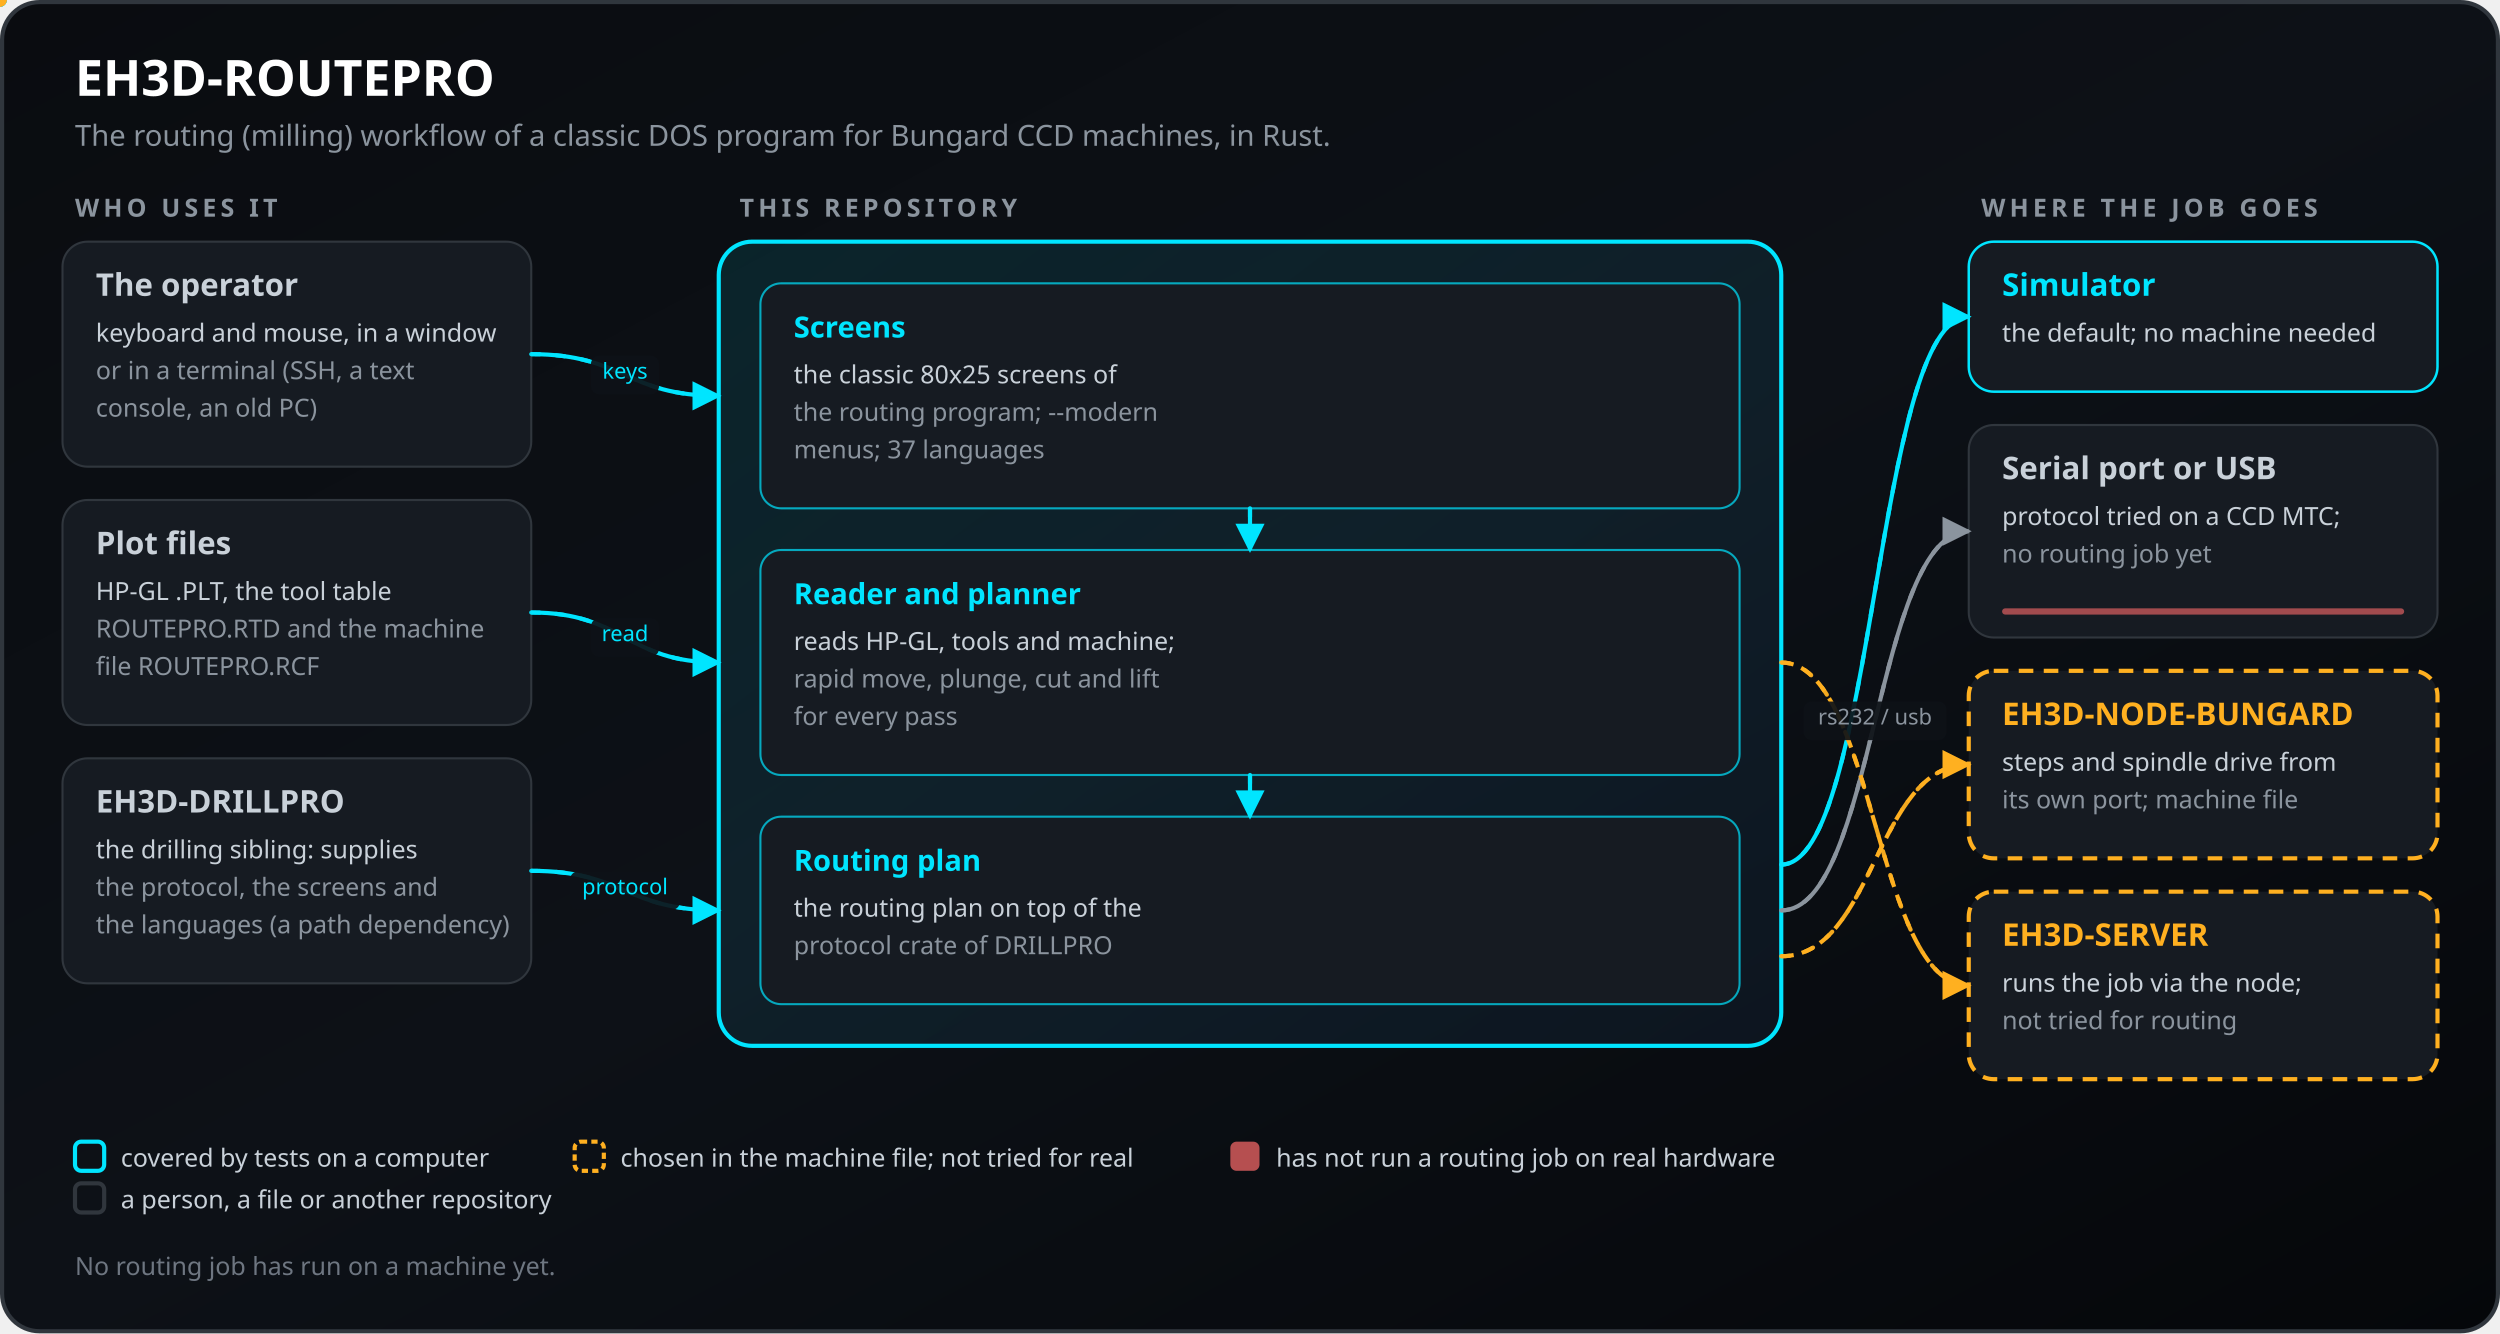
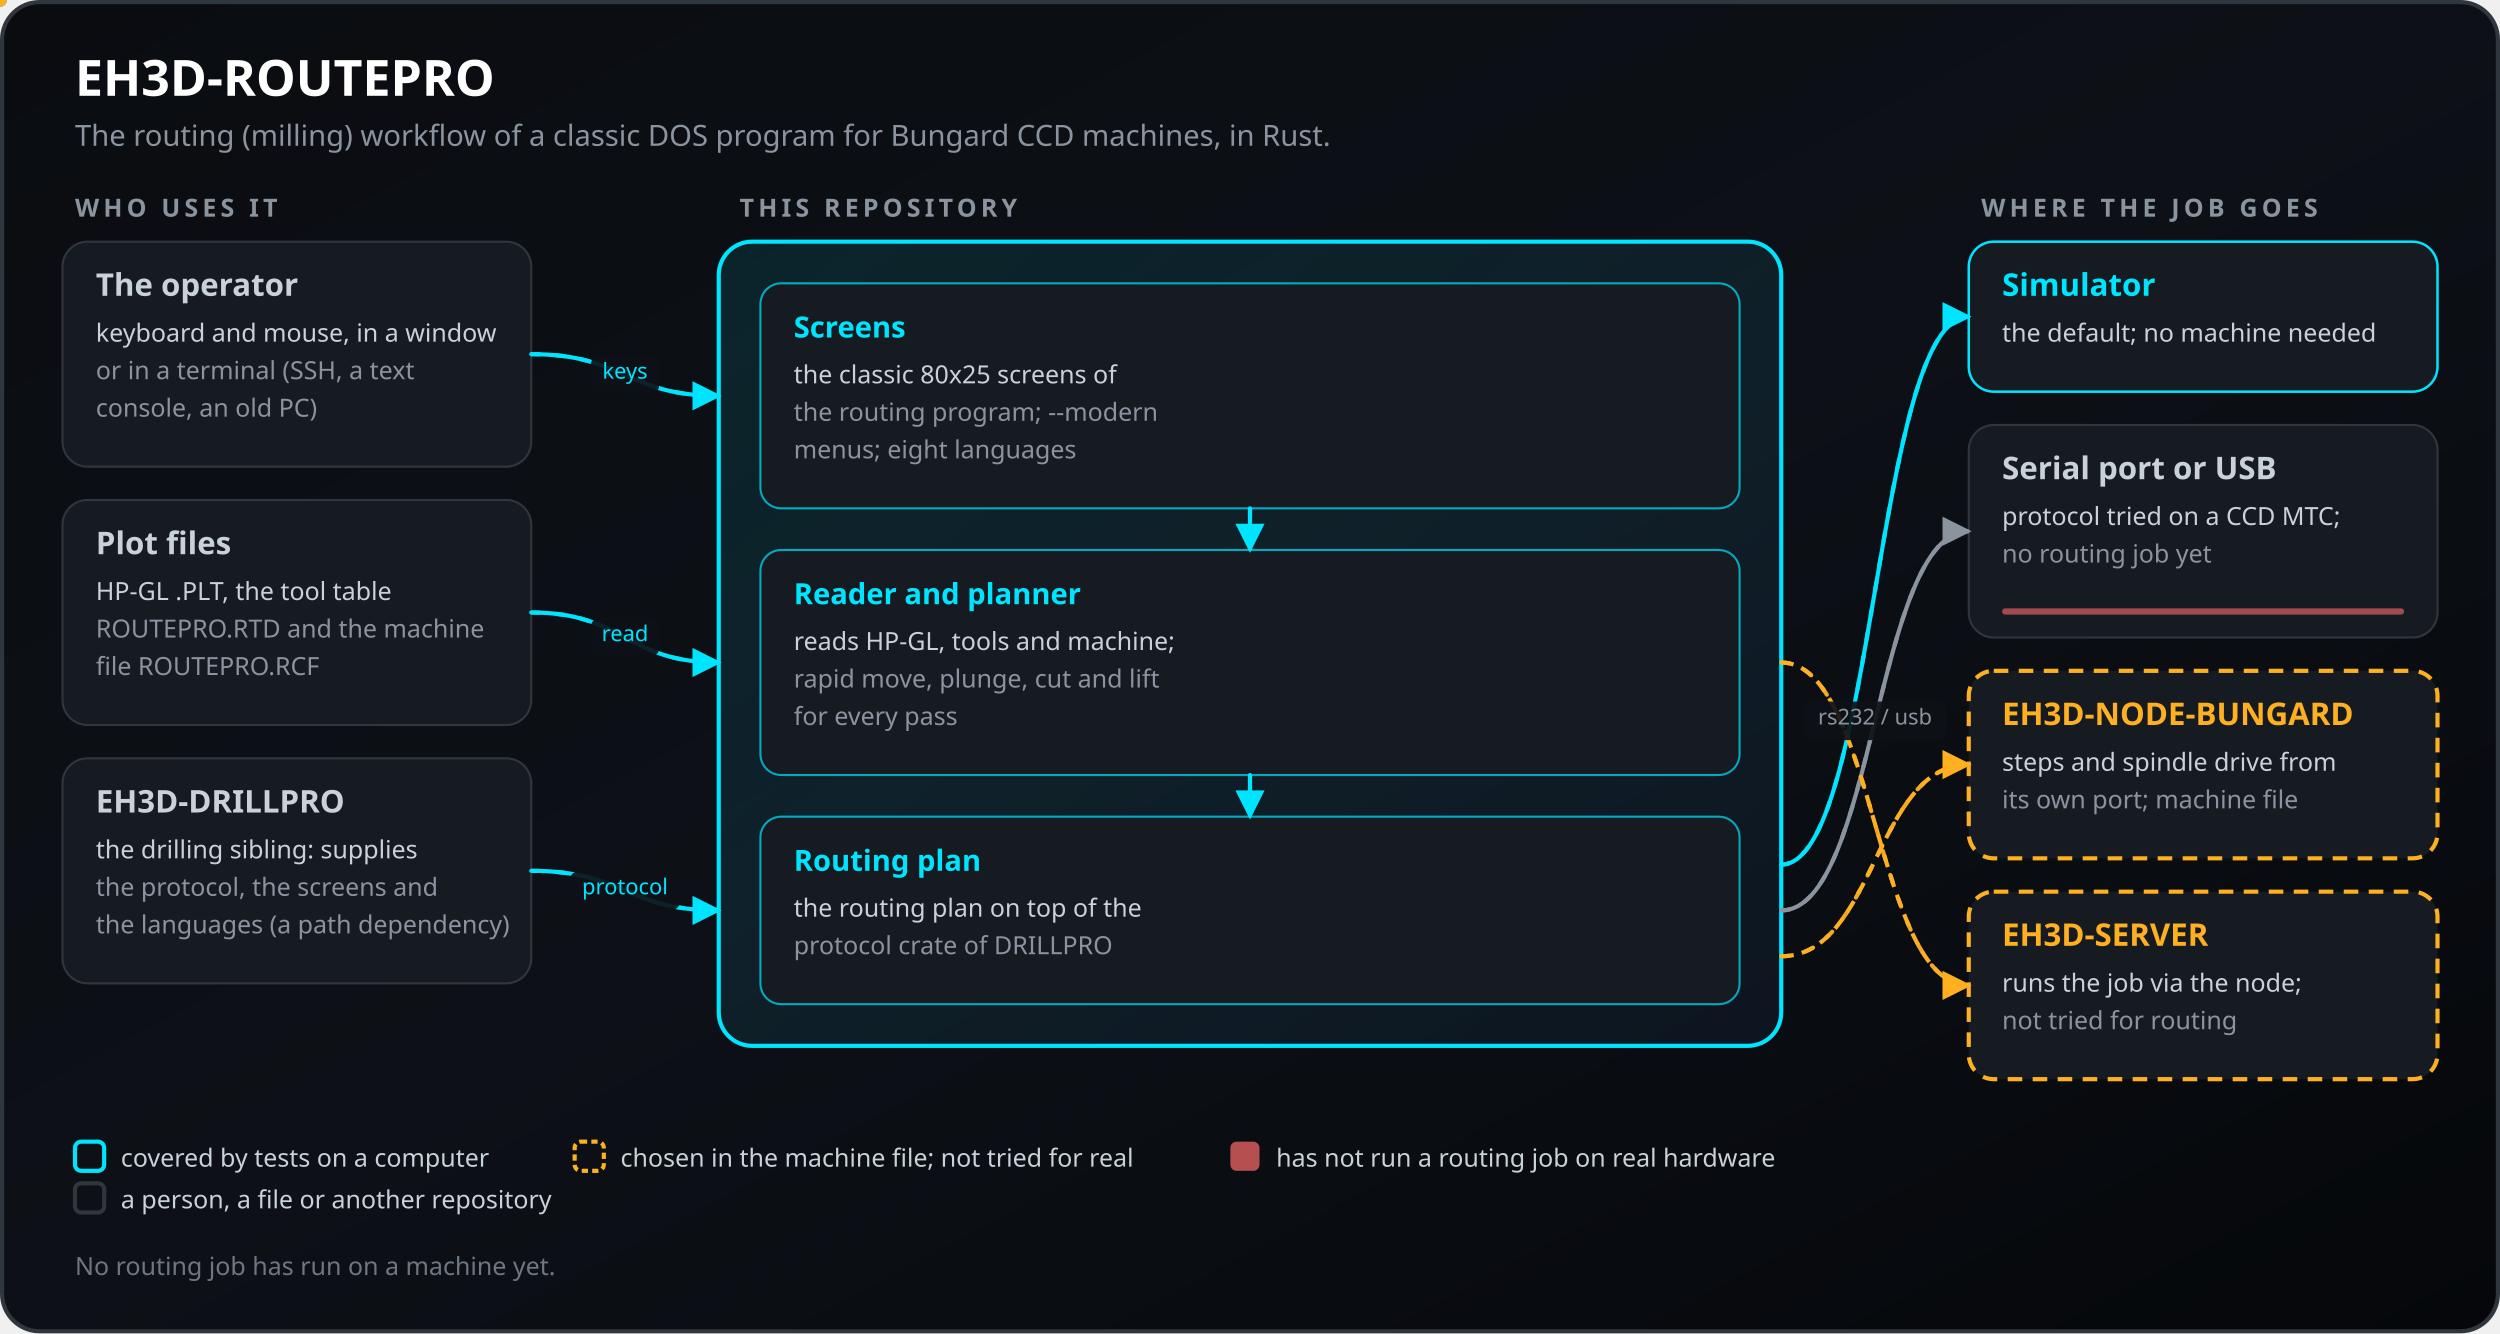
<svg xmlns="http://www.w3.org/2000/svg" viewBox="0 0 1200 640" width="1200" height="640" role="img" aria-labelledby="t d" font-family="'Segoe UI','Noto Sans','Noto Sans CJK SC','Microsoft YaHei','Yu Gothic','Helvetica Neue',Helvetica,Arial,sans-serif">
  <defs>
    <linearGradient id="bg" x1="0" y1="0" x2="1" y2="1">
      <stop offset="0" stop-color="#0A0C10" />
      <stop offset="0.5" stop-color="#0D1117" />
      <stop offset="1" stop-color="#05070A" />
    </linearGradient>
    <linearGradient id="card" x1="0" y1="0" x2="1" y2="1">
      <stop offset="0" stop-color="#121821" />
      <stop offset="1" stop-color="#0B0F15" />
    </linearGradient>
    <linearGradient id="line" x1="0" y1="0" x2="1" y2="0">
      <stop offset="0" stop-color="#00E5FF" />
      <stop offset="1" stop-color="#FF0055" />
    </linearGradient>
    <filter id="glow" x="-50%" y="-50%" width="200%" height="200%">
      <feGaussianBlur stdDeviation="3" result="b" />
      <feMerge>
        <feMergeNode in="b" />
        <feMergeNode in="SourceGraphic" />
      </feMerge>
    </filter>
    <linearGradient id="svc" x1="0" y1="0" x2="1" y2="1">
      <stop offset="0" stop-color="#00E5FF" stop-opacity="0.10" />
      <stop offset="1" stop-color="#4DA3FF" stop-opacity="0.06" />
    </linearGradient>
    <marker id="m00E5FF" viewBox="0 0 10 10" refX="9" refY="5" markerWidth="7" markerHeight="7" orient="auto-start-reverse">
      <path d="M0 0L10 5L0 10z" fill="#00E5FF" />
    </marker>
    <marker id="mC9D1D9" viewBox="0 0 10 10" refX="9" refY="5" markerWidth="7" markerHeight="7" orient="auto-start-reverse">
      <path d="M0 0L10 5L0 10z" fill="#C9D1D9" />
    </marker>
    <marker id="mFFB020" viewBox="0 0 10 10" refX="9" refY="5" markerWidth="7" markerHeight="7" orient="auto-start-reverse">
      <path d="M0 0L10 5L0 10z" fill="#FFB020" />
    </marker>
    <marker id="m30363D" viewBox="0 0 10 10" refX="9" refY="5" markerWidth="7" markerHeight="7" orient="auto-start-reverse">
      <path d="M0 0L10 5L0 10z" fill="#8B949E" />
    </marker>
  </defs>
  <rect x="1" y="1" width="1198" height="638" rx="18" fill="url(#bg)" stroke="#30363D" stroke-width="2" />
  <text x="36" y="46" font-family="'Segoe UI','Noto Sans','Noto Sans CJK SC','Microsoft YaHei','Yu Gothic','Helvetica Neue',Helvetica,Arial,sans-serif" font-size="24" font-weight="700" fill="#FFFFFF" text-anchor="start">EH3D-ROUTEPRO</text>
  <text x="36" y="70" font-family="'Segoe UI','Noto Sans','Noto Sans CJK SC','Microsoft YaHei','Yu Gothic','Helvetica Neue',Helvetica,Arial,sans-serif" font-size="14" font-weight="400" fill="#8B949E" text-anchor="start">The routing (milling) workflow of a classic DOS program for Bungard CCD machines, in Rust.</text>
  <text x="36" y="104" font-family="'Segoe UI','Noto Sans','Noto Sans CJK SC','Microsoft YaHei','Yu Gothic','Helvetica Neue',Helvetica,Arial,sans-serif" font-size="12" font-weight="700" fill="#8B949E" text-anchor="start" letter-spacing="2">WHO USES IT</text>
  <text x="355" y="104" font-family="'Segoe UI','Noto Sans','Noto Sans CJK SC','Microsoft YaHei','Yu Gothic','Helvetica Neue',Helvetica,Arial,sans-serif" font-size="12" font-weight="700" fill="#8B949E" text-anchor="start" letter-spacing="2">THIS REPOSITORY</text>
  <text x="951" y="104" font-family="'Segoe UI','Noto Sans','Noto Sans CJK SC','Microsoft YaHei','Yu Gothic','Helvetica Neue',Helvetica,Arial,sans-serif" font-size="12" font-weight="700" fill="#8B949E" text-anchor="start" letter-spacing="2">WHERE THE JOB GOES</text>
  <rect x="345" y="116" width="510" height="386" rx="16" fill="url(#svc)" stroke="#00E5FF" stroke-width="2">
    <animate attributeName="stroke-opacity" values="0.55;1;0.55" dur="4s" repeatCount="indefinite" />
  </rect>
  <rect x="30" y="116" width="225" height="108" rx="12" fill="#161B22" stroke="#30363D" stroke-width="1" />
  <text x="46" y="142" font-family="'Segoe UI','Noto Sans','Noto Sans CJK SC','Microsoft YaHei','Yu Gothic','Helvetica Neue',Helvetica,Arial,sans-serif" font-size="15" font-weight="700" fill="#C9D1D9" text-anchor="start">The operator</text>
  <text x="46" y="164" font-family="'Segoe UI','Noto Sans','Noto Sans CJK SC','Microsoft YaHei','Yu Gothic','Helvetica Neue',Helvetica,Arial,sans-serif" font-size="12" font-weight="400" fill="#C9D1D9" text-anchor="start">keyboard and mouse, in a window</text>
  <text x="46" y="182" font-family="'Segoe UI','Noto Sans','Noto Sans CJK SC','Microsoft YaHei','Yu Gothic','Helvetica Neue',Helvetica,Arial,sans-serif" font-size="12" font-weight="400" fill="#8B949E" text-anchor="start">or in a terminal (SSH, a text</text>
  <text x="46" y="200" font-family="'Segoe UI','Noto Sans','Noto Sans CJK SC','Microsoft YaHei','Yu Gothic','Helvetica Neue',Helvetica,Arial,sans-serif" font-size="12" font-weight="400" fill="#8B949E" text-anchor="start">console, an old PC)</text>
  <rect x="30" y="240" width="225" height="108" rx="12" fill="#161B22" stroke="#30363D" stroke-width="1" />
  <text x="46" y="266" font-family="'Segoe UI','Noto Sans','Noto Sans CJK SC','Microsoft YaHei','Yu Gothic','Helvetica Neue',Helvetica,Arial,sans-serif" font-size="15" font-weight="700" fill="#C9D1D9" text-anchor="start">Plot files</text>
  <text x="46" y="288" font-family="'Segoe UI','Noto Sans','Noto Sans CJK SC','Microsoft YaHei','Yu Gothic','Helvetica Neue',Helvetica,Arial,sans-serif" font-size="12" font-weight="400" fill="#C9D1D9" text-anchor="start">HP-GL .PLT, the tool table</text>
  <text x="46" y="306" font-family="'Segoe UI','Noto Sans','Noto Sans CJK SC','Microsoft YaHei','Yu Gothic','Helvetica Neue',Helvetica,Arial,sans-serif" font-size="12" font-weight="400" fill="#8B949E" text-anchor="start">ROUTEPRO.RTD and the machine</text>
  <text x="46" y="324" font-family="'Segoe UI','Noto Sans','Noto Sans CJK SC','Microsoft YaHei','Yu Gothic','Helvetica Neue',Helvetica,Arial,sans-serif" font-size="12" font-weight="400" fill="#8B949E" text-anchor="start">file ROUTEPRO.RCF</text>
  <rect x="30" y="364" width="225" height="108" rx="12" fill="#161B22" stroke="#30363D" stroke-width="1" />
  <text x="46" y="390" font-family="'Segoe UI','Noto Sans','Noto Sans CJK SC','Microsoft YaHei','Yu Gothic','Helvetica Neue',Helvetica,Arial,sans-serif" font-size="15" font-weight="700" fill="#C9D1D9" text-anchor="start">EH3D-DRILLPRO</text>
  <text x="46" y="412" font-family="'Segoe UI','Noto Sans','Noto Sans CJK SC','Microsoft YaHei','Yu Gothic','Helvetica Neue',Helvetica,Arial,sans-serif" font-size="12" font-weight="400" fill="#C9D1D9" text-anchor="start">the drilling sibling: supplies</text>
  <text x="46" y="430" font-family="'Segoe UI','Noto Sans','Noto Sans CJK SC','Microsoft YaHei','Yu Gothic','Helvetica Neue',Helvetica,Arial,sans-serif" font-size="12" font-weight="400" fill="#8B949E" text-anchor="start">the protocol, the screens and</text>
  <text x="46" y="448" font-family="'Segoe UI','Noto Sans','Noto Sans CJK SC','Microsoft YaHei','Yu Gothic','Helvetica Neue',Helvetica,Arial,sans-serif" font-size="12" font-weight="400" fill="#8B949E" text-anchor="start">the languages (a path dependency)</text>
  <rect x="365" y="136" width="470" height="108" rx="10" fill="#161B22" stroke="#00E5FF" stroke-width="1" stroke-opacity="0.7">
    <animate attributeName="stroke-opacity" values="0.45;1;0.45;0.45" keyTimes="0;0.08;0.2;1" dur="6s" begin="0s" repeatCount="indefinite" />
    <animate attributeName="stroke-width" values="1;2.4;1;1" keyTimes="0;0.08;0.2;1" dur="6s" begin="0s" repeatCount="indefinite" />
  </rect>
  <text x="381" y="162" font-family="'Segoe UI','Noto Sans','Noto Sans CJK SC','Microsoft YaHei','Yu Gothic','Helvetica Neue',Helvetica,Arial,sans-serif" font-size="14" font-weight="700" fill="#00E5FF" text-anchor="start">Screens</text>
  <text x="381" y="184" font-family="'Segoe UI','Noto Sans','Noto Sans CJK SC','Microsoft YaHei','Yu Gothic','Helvetica Neue',Helvetica,Arial,sans-serif" font-size="12" font-weight="400" fill="#C9D1D9" text-anchor="start">the classic 80x25 screens of</text>
  <text x="381" y="202" font-family="'Segoe UI','Noto Sans','Noto Sans CJK SC','Microsoft YaHei','Yu Gothic','Helvetica Neue',Helvetica,Arial,sans-serif" font-size="12" font-weight="400" fill="#8B949E" text-anchor="start">the routing program; --modern</text>
-   <text x="381" y="220" font-family="'Segoe UI','Noto Sans','Noto Sans CJK SC','Microsoft YaHei','Yu Gothic','Helvetica Neue',Helvetica,Arial,sans-serif" font-size="12" font-weight="400" fill="#8B949E" text-anchor="start">menus; 37 languages</text>
+   <text x="381" y="220" font-family="'Segoe UI','Noto Sans','Noto Sans CJK SC','Microsoft YaHei','Yu Gothic','Helvetica Neue',Helvetica,Arial,sans-serif" font-size="12" font-weight="400" fill="#8B949E" text-anchor="start">menus; eight languages</text>
  <rect x="365" y="264" width="470" height="108" rx="10" fill="#161B22" stroke="#00E5FF" stroke-width="1" stroke-opacity="0.7">
    <animate attributeName="stroke-opacity" values="0.45;1;0.45;0.45" keyTimes="0;0.08;0.2;1" dur="6s" begin="1s" repeatCount="indefinite" />
    <animate attributeName="stroke-width" values="1;2.4;1;1" keyTimes="0;0.08;0.2;1" dur="6s" begin="1s" repeatCount="indefinite" />
  </rect>
  <text x="381" y="290" font-family="'Segoe UI','Noto Sans','Noto Sans CJK SC','Microsoft YaHei','Yu Gothic','Helvetica Neue',Helvetica,Arial,sans-serif" font-size="14" font-weight="700" fill="#00E5FF" text-anchor="start">Reader and planner</text>
  <text x="381" y="312" font-family="'Segoe UI','Noto Sans','Noto Sans CJK SC','Microsoft YaHei','Yu Gothic','Helvetica Neue',Helvetica,Arial,sans-serif" font-size="12" font-weight="400" fill="#C9D1D9" text-anchor="start">reads HP-GL, tools and machine;</text>
  <text x="381" y="330" font-family="'Segoe UI','Noto Sans','Noto Sans CJK SC','Microsoft YaHei','Yu Gothic','Helvetica Neue',Helvetica,Arial,sans-serif" font-size="12" font-weight="400" fill="#8B949E" text-anchor="start">rapid move, plunge, cut and lift</text>
  <text x="381" y="348" font-family="'Segoe UI','Noto Sans','Noto Sans CJK SC','Microsoft YaHei','Yu Gothic','Helvetica Neue',Helvetica,Arial,sans-serif" font-size="12" font-weight="400" fill="#8B949E" text-anchor="start">for every pass</text>
  <rect x="365" y="392" width="470" height="90" rx="10" fill="#161B22" stroke="#00E5FF" stroke-width="1" stroke-opacity="0.7">
    <animate attributeName="stroke-opacity" values="0.45;1;0.45;0.45" keyTimes="0;0.08;0.2;1" dur="6s" begin="2s" repeatCount="indefinite" />
    <animate attributeName="stroke-width" values="1;2.4;1;1" keyTimes="0;0.08;0.2;1" dur="6s" begin="2s" repeatCount="indefinite" />
  </rect>
  <text x="381" y="418" font-family="'Segoe UI','Noto Sans','Noto Sans CJK SC','Microsoft YaHei','Yu Gothic','Helvetica Neue',Helvetica,Arial,sans-serif" font-size="14" font-weight="700" fill="#00E5FF" text-anchor="start">Routing plan</text>
  <text x="381" y="440" font-family="'Segoe UI','Noto Sans','Noto Sans CJK SC','Microsoft YaHei','Yu Gothic','Helvetica Neue',Helvetica,Arial,sans-serif" font-size="12" font-weight="400" fill="#C9D1D9" text-anchor="start">the routing plan on top of the</text>
  <text x="381" y="458" font-family="'Segoe UI','Noto Sans','Noto Sans CJK SC','Microsoft YaHei','Yu Gothic','Helvetica Neue',Helvetica,Arial,sans-serif" font-size="12" font-weight="400" fill="#8B949E" text-anchor="start">protocol crate of DRILLPRO</text>
  <rect x="945" y="116" width="225" height="72" rx="12" fill="#161B22" stroke="#00E5FF" stroke-width="1.2" />
  <text x="961" y="142" font-family="'Segoe UI','Noto Sans','Noto Sans CJK SC','Microsoft YaHei','Yu Gothic','Helvetica Neue',Helvetica,Arial,sans-serif" font-size="15" font-weight="700" fill="#00E5FF" text-anchor="start">Simulator</text>
  <text x="961" y="164" font-family="'Segoe UI','Noto Sans','Noto Sans CJK SC','Microsoft YaHei','Yu Gothic','Helvetica Neue',Helvetica,Arial,sans-serif" font-size="12" font-weight="400" fill="#C9D1D9" text-anchor="start">the default; no machine needed</text>
  <rect x="945" y="204" width="225" height="102" rx="12" fill="#161B22" stroke="#30363D" stroke-width="1" />
  <text x="961" y="230" font-family="'Segoe UI','Noto Sans','Noto Sans CJK SC','Microsoft YaHei','Yu Gothic','Helvetica Neue',Helvetica,Arial,sans-serif" font-size="15" font-weight="700" fill="#C9D1D9" text-anchor="start">Serial port or USB</text>
  <text x="961" y="252" font-family="'Segoe UI','Noto Sans','Noto Sans CJK SC','Microsoft YaHei','Yu Gothic','Helvetica Neue',Helvetica,Arial,sans-serif" font-size="12" font-weight="400" fill="#C9D1D9" text-anchor="start">protocol tried on a CCD MTC;</text>
  <text x="961" y="270" font-family="'Segoe UI','Noto Sans','Noto Sans CJK SC','Microsoft YaHei','Yu Gothic','Helvetica Neue',Helvetica,Arial,sans-serif" font-size="12" font-weight="400" fill="#8B949E" text-anchor="start">no routing job yet</text>
  <rect x="961" y="292" width="193" height="3" rx="1.5" fill="#FF6B6B" opacity="0.6">
    <animate attributeName="opacity" values="0.25;0.85;0.25" dur="2.8s" repeatCount="indefinite" />
  </rect>
  <rect x="945" y="322" width="225" height="90" rx="12" fill="#161B22" stroke="#FFB020" stroke-width="2" stroke-dasharray="7 5">
    <animate attributeName="stroke-dashoffset" from="0" to="-24" dur="3s" repeatCount="indefinite" />
  </rect>
  <text x="961" y="348" font-family="'Segoe UI','Noto Sans','Noto Sans CJK SC','Microsoft YaHei','Yu Gothic','Helvetica Neue',Helvetica,Arial,sans-serif" font-size="15" font-weight="700" fill="#FFB020" text-anchor="start">EH3D-NODE-BUNGARD</text>
  <text x="961" y="370" font-family="'Segoe UI','Noto Sans','Noto Sans CJK SC','Microsoft YaHei','Yu Gothic','Helvetica Neue',Helvetica,Arial,sans-serif" font-size="12" font-weight="400" fill="#C9D1D9" text-anchor="start">steps and spindle drive from</text>
  <text x="961" y="388" font-family="'Segoe UI','Noto Sans','Noto Sans CJK SC','Microsoft YaHei','Yu Gothic','Helvetica Neue',Helvetica,Arial,sans-serif" font-size="12" font-weight="400" fill="#8B949E" text-anchor="start">its own port; machine file</text>
  <rect x="945" y="428" width="225" height="90" rx="12" fill="#161B22" stroke="#FFB020" stroke-width="2" stroke-dasharray="7 5">
    <animate attributeName="stroke-dashoffset" from="0" to="-24" dur="3s" repeatCount="indefinite" />
  </rect>
  <text x="961" y="454" font-family="'Segoe UI','Noto Sans','Noto Sans CJK SC','Microsoft YaHei','Yu Gothic','Helvetica Neue',Helvetica,Arial,sans-serif" font-size="15" font-weight="700" fill="#FFB020" text-anchor="start">EH3D-SERVER</text>
  <text x="961" y="476" font-family="'Segoe UI','Noto Sans','Noto Sans CJK SC','Microsoft YaHei','Yu Gothic','Helvetica Neue',Helvetica,Arial,sans-serif" font-size="12" font-weight="400" fill="#C9D1D9" text-anchor="start">runs the job via the node;</text>
  <text x="961" y="494" font-family="'Segoe UI','Noto Sans','Noto Sans CJK SC','Microsoft YaHei','Yu Gothic','Helvetica Neue',Helvetica,Arial,sans-serif" font-size="12" font-weight="400" fill="#8B949E" text-anchor="start">not tried for routing</text>
  <path id="p0" d="M255 170 C300 170 300 190 345 190" stroke="#00E5FF" stroke-width="2" fill="none" marker-end="url(#m00E5FF)" />
  <path d="M255 170 C300 170 300 190 345 190" stroke="#00E5FF" stroke-width="2" fill="none" stroke-linecap="round" stroke-dasharray="4 8" opacity="0.95">
    <animate attributeName="stroke-dashoffset" from="0" to="-24" dur="1.2s" repeatCount="indefinite" />
  </path>
  <circle r="3.2" fill="#00E5FF">
    <animateMotion dur="1.8s" begin="0.00s" repeatCount="indefinite">
      <mpath href="#p0" />
    </animateMotion>
    <animate attributeName="opacity" values="0;1;1;0" keyTimes="0;0.15;0.85;1" dur="1.8s" begin="0.00s" repeatCount="indefinite" />
  </circle>
  <path id="p1" d="M255 294 C300 294 300 318 345 318" stroke="#00E5FF" stroke-width="2" fill="none" marker-end="url(#m00E5FF)" />
  <path d="M255 294 C300 294 300 318 345 318" stroke="#00E5FF" stroke-width="2" fill="none" stroke-linecap="round" stroke-dasharray="4 8" opacity="0.95">
    <animate attributeName="stroke-dashoffset" from="0" to="-24" dur="1.2s" repeatCount="indefinite" />
  </path>
  <circle r="3.2" fill="#00E5FF">
    <animateMotion dur="1.8s" begin="0.35s" repeatCount="indefinite">
      <mpath href="#p1" />
    </animateMotion>
    <animate attributeName="opacity" values="0;1;1;0" keyTimes="0;0.15;0.85;1" dur="1.8s" begin="0.35s" repeatCount="indefinite" />
  </circle>
  <path id="p2" d="M255 418 C300 418 300 437 345 437" stroke="#00E5FF" stroke-width="2" fill="none" marker-end="url(#m00E5FF)" />
  <path d="M255 418 C300 418 300 437 345 437" stroke="#00E5FF" stroke-width="2" fill="none" stroke-linecap="round" stroke-dasharray="4 8" opacity="0.95">
    <animate attributeName="stroke-dashoffset" from="0" to="-24" dur="1.2s" repeatCount="indefinite" />
  </path>
  <circle r="3.2" fill="#00E5FF">
    <animateMotion dur="1.8s" begin="0.70s" repeatCount="indefinite">
      <mpath href="#p2" />
    </animateMotion>
    <animate attributeName="opacity" values="0;1;1;0" keyTimes="0;0.15;0.85;1" dur="1.8s" begin="0.70s" repeatCount="indefinite" />
  </circle>
  <path id="p3" d="M600 244 V264" stroke="#00E5FF" stroke-width="2" fill="none" marker-end="url(#m00E5FF)" />
  <path d="M600 244 V264" stroke="#00E5FF" stroke-width="2" fill="none" stroke-linecap="round" stroke-dasharray="4 8" opacity="0.95">
    <animate attributeName="stroke-dashoffset" from="0" to="-24" dur="1.2s" repeatCount="indefinite" />
  </path>
  <circle r="3.2" fill="#00E5FF">
    <animateMotion dur="1.8s" begin="1.05s" repeatCount="indefinite">
      <mpath href="#p3" />
    </animateMotion>
    <animate attributeName="opacity" values="0;1;1;0" keyTimes="0;0.15;0.85;1" dur="1.8s" begin="1.05s" repeatCount="indefinite" />
  </circle>
  <path id="p4" d="M600 372 V392" stroke="#00E5FF" stroke-width="2" fill="none" marker-end="url(#m00E5FF)" />
  <path d="M600 372 V392" stroke="#00E5FF" stroke-width="2" fill="none" stroke-linecap="round" stroke-dasharray="4 8" opacity="0.95">
    <animate attributeName="stroke-dashoffset" from="0" to="-24" dur="1.2s" repeatCount="indefinite" />
  </path>
  <circle r="3.2" fill="#00E5FF">
    <animateMotion dur="1.8s" begin="1.40s" repeatCount="indefinite">
      <mpath href="#p4" />
    </animateMotion>
    <animate attributeName="opacity" values="0;1;1;0" keyTimes="0;0.15;0.85;1" dur="1.8s" begin="1.40s" repeatCount="indefinite" />
  </circle>
  <path id="p5" d="M855 415 C900 415 900 152 945 152" stroke="#00E5FF" stroke-width="2" fill="none" marker-end="url(#m00E5FF)" />
  <path d="M855 415 C900 415 900 152 945 152" stroke="#00E5FF" stroke-width="2" fill="none" stroke-linecap="round" stroke-dasharray="4 8" opacity="0.95">
    <animate attributeName="stroke-dashoffset" from="0" to="-24" dur="1.2s" repeatCount="indefinite" />
  </path>
  <circle r="3.2" fill="#00E5FF">
    <animateMotion dur="1.8s" begin="1.75s" repeatCount="indefinite">
      <mpath href="#p5" />
    </animateMotion>
    <animate attributeName="opacity" values="0;1;1;0" keyTimes="0;0.15;0.85;1" dur="1.8s" begin="1.75s" repeatCount="indefinite" />
  </circle>
  <path id="p6" d="M855 437 C900 437 900 255 945 255" stroke="#8B949E" stroke-width="2" fill="none" marker-end="url(#m30363D)" />
  <path d="M855 437 C900 437 900 255 945 255" stroke="#8B949E" stroke-width="2" fill="none" stroke-linecap="round" stroke-dasharray="4 8" opacity="0.95">
    <animate attributeName="stroke-dashoffset" from="0" to="-24" dur="1.2s" repeatCount="indefinite" />
  </path>
  <circle r="3.2" fill="#8B949E">
    <animateMotion dur="1.8s" begin="2.10s" repeatCount="indefinite">
      <mpath href="#p6" />
    </animateMotion>
    <animate attributeName="opacity" values="0;1;1;0" keyTimes="0;0.15;0.85;1" dur="1.8s" begin="2.10s" repeatCount="indefinite" />
  </circle>
  <path id="p7" d="M855 459 C900 459 900 367 945 367" stroke="#FFB020" stroke-width="2" fill="none" stroke-dasharray="6 4" marker-end="url(#mFFB020)" />
  <path d="M855 459 C900 459 900 367 945 367" stroke="#FFB020" stroke-width="2" fill="none" stroke-linecap="round" stroke-dasharray="4 8" opacity="0.95">
    <animate attributeName="stroke-dashoffset" from="0" to="-24" dur="1.2s" repeatCount="indefinite" />
  </path>
  <circle r="3.2" fill="#FFB020">
    <animateMotion dur="1.8s" begin="2.45s" repeatCount="indefinite">
      <mpath href="#p7" />
    </animateMotion>
    <animate attributeName="opacity" values="0;1;1;0" keyTimes="0;0.15;0.85;1" dur="1.8s" begin="2.45s" repeatCount="indefinite" />
  </circle>
  <path id="p8" d="M855 318 C900 318 900 473 945 473" stroke="#FFB020" stroke-width="2" fill="none" stroke-dasharray="6 4" marker-end="url(#mFFB020)" />
  <path d="M855 318 C900 318 900 473 945 473" stroke="#FFB020" stroke-width="2" fill="none" stroke-linecap="round" stroke-dasharray="4 8" opacity="0.95">
    <animate attributeName="stroke-dashoffset" from="0" to="-24" dur="1.2s" repeatCount="indefinite" />
  </path>
  <circle r="3.2" fill="#FFB020">
    <animateMotion dur="1.8s" begin="2.80s" repeatCount="indefinite">
      <mpath href="#p8" />
    </animateMotion>
    <animate attributeName="opacity" values="0;1;1;0" keyTimes="0;0.15;0.85;1" dur="1.8s" begin="2.80s" repeatCount="indefinite" />
  </circle>
  <rect x="283.66" y="170.75" width="32.68" height="18.5" rx="4" fill="#0D1117" opacity="0.92" />
  <text x="300" y="181.75" font-family="'Segoe UI','Noto Sans','Noto Sans CJK SC','Microsoft YaHei','Yu Gothic','Helvetica Neue',Helvetica,Arial,sans-serif" font-size="10.5" font-weight="400" fill="#00E5FF" text-anchor="middle">keys</text>
  <rect x="283.66" y="296.75" width="32.68" height="18.5" rx="4" fill="#0D1117" opacity="0.92" />
  <text x="300" y="307.75" font-family="'Segoe UI','Noto Sans','Noto Sans CJK SC','Microsoft YaHei','Yu Gothic','Helvetica Neue',Helvetica,Arial,sans-serif" font-size="10.5" font-weight="400" fill="#00E5FF" text-anchor="middle">read</text>
  <rect x="273.58" y="418.25" width="52.84" height="18.5" rx="4" fill="#0D1117" opacity="0.92" />
  <text x="300" y="429.25" font-family="'Segoe UI','Noto Sans','Noto Sans CJK SC','Microsoft YaHei','Yu Gothic','Helvetica Neue',Helvetica,Arial,sans-serif" font-size="10.5" font-weight="400" fill="#00E5FF" text-anchor="middle">protocol</text>
  <rect x="865.705" y="336.75" width="68.59" height="18.5" rx="4" fill="#0D1117" opacity="0.92" />
  <text x="900" y="347.75" font-family="'Segoe UI','Noto Sans','Noto Sans CJK SC','Microsoft YaHei','Yu Gothic','Helvetica Neue',Helvetica,Arial,sans-serif" font-size="10.5" font-weight="400" fill="#8B949E" text-anchor="middle">rs232 / usb</text>
  <rect x="36" y="548" width="14" height="14" rx="3" fill="none" stroke="#00E5FF" stroke-width="2" />
  <text x="58" y="560" font-family="'Segoe UI','Noto Sans','Noto Sans CJK SC','Microsoft YaHei','Yu Gothic','Helvetica Neue',Helvetica,Arial,sans-serif" font-size="12" font-weight="400" fill="#C9D1D9" text-anchor="start">covered by tests on a computer</text>
  <rect x="275.84" y="548" width="14" height="14" rx="3" fill="none" stroke="#FFB020" stroke-width="2" stroke-dasharray="3 2" />
  <text x="297.84" y="560" font-family="'Segoe UI','Noto Sans','Noto Sans CJK SC','Microsoft YaHei','Yu Gothic','Helvetica Neue',Helvetica,Arial,sans-serif" font-size="12" font-weight="400" fill="#C9D1D9" text-anchor="start">chosen in the machine file; not tried for real</text>
  <rect x="590.56" y="548" width="14" height="14" rx="3" fill="#FF6B6B" opacity="0.7" />
  <text x="612.56" y="560" font-family="'Segoe UI','Noto Sans','Noto Sans CJK SC','Microsoft YaHei','Yu Gothic','Helvetica Neue',Helvetica,Arial,sans-serif" font-size="12" font-weight="400" fill="#C9D1D9" text-anchor="start">has not run a routing job on real hardware</text>
  <rect x="36" y="568" width="14" height="14" rx="3" fill="none" stroke="#30363D" stroke-width="2" />
  <text x="58" y="580" font-family="'Segoe UI','Noto Sans','Noto Sans CJK SC','Microsoft YaHei','Yu Gothic','Helvetica Neue',Helvetica,Arial,sans-serif" font-size="12" font-weight="400" fill="#C9D1D9" text-anchor="start">a person, a file or another repository</text>
  <text x="36" y="612" font-family="'Segoe UI','Noto Sans','Noto Sans CJK SC','Microsoft YaHei','Yu Gothic','Helvetica Neue',Helvetica,Arial,sans-serif" font-size="12" font-weight="400" fill="#6E7681" text-anchor="start">No routing job has run on a machine yet.</text>
</svg>
